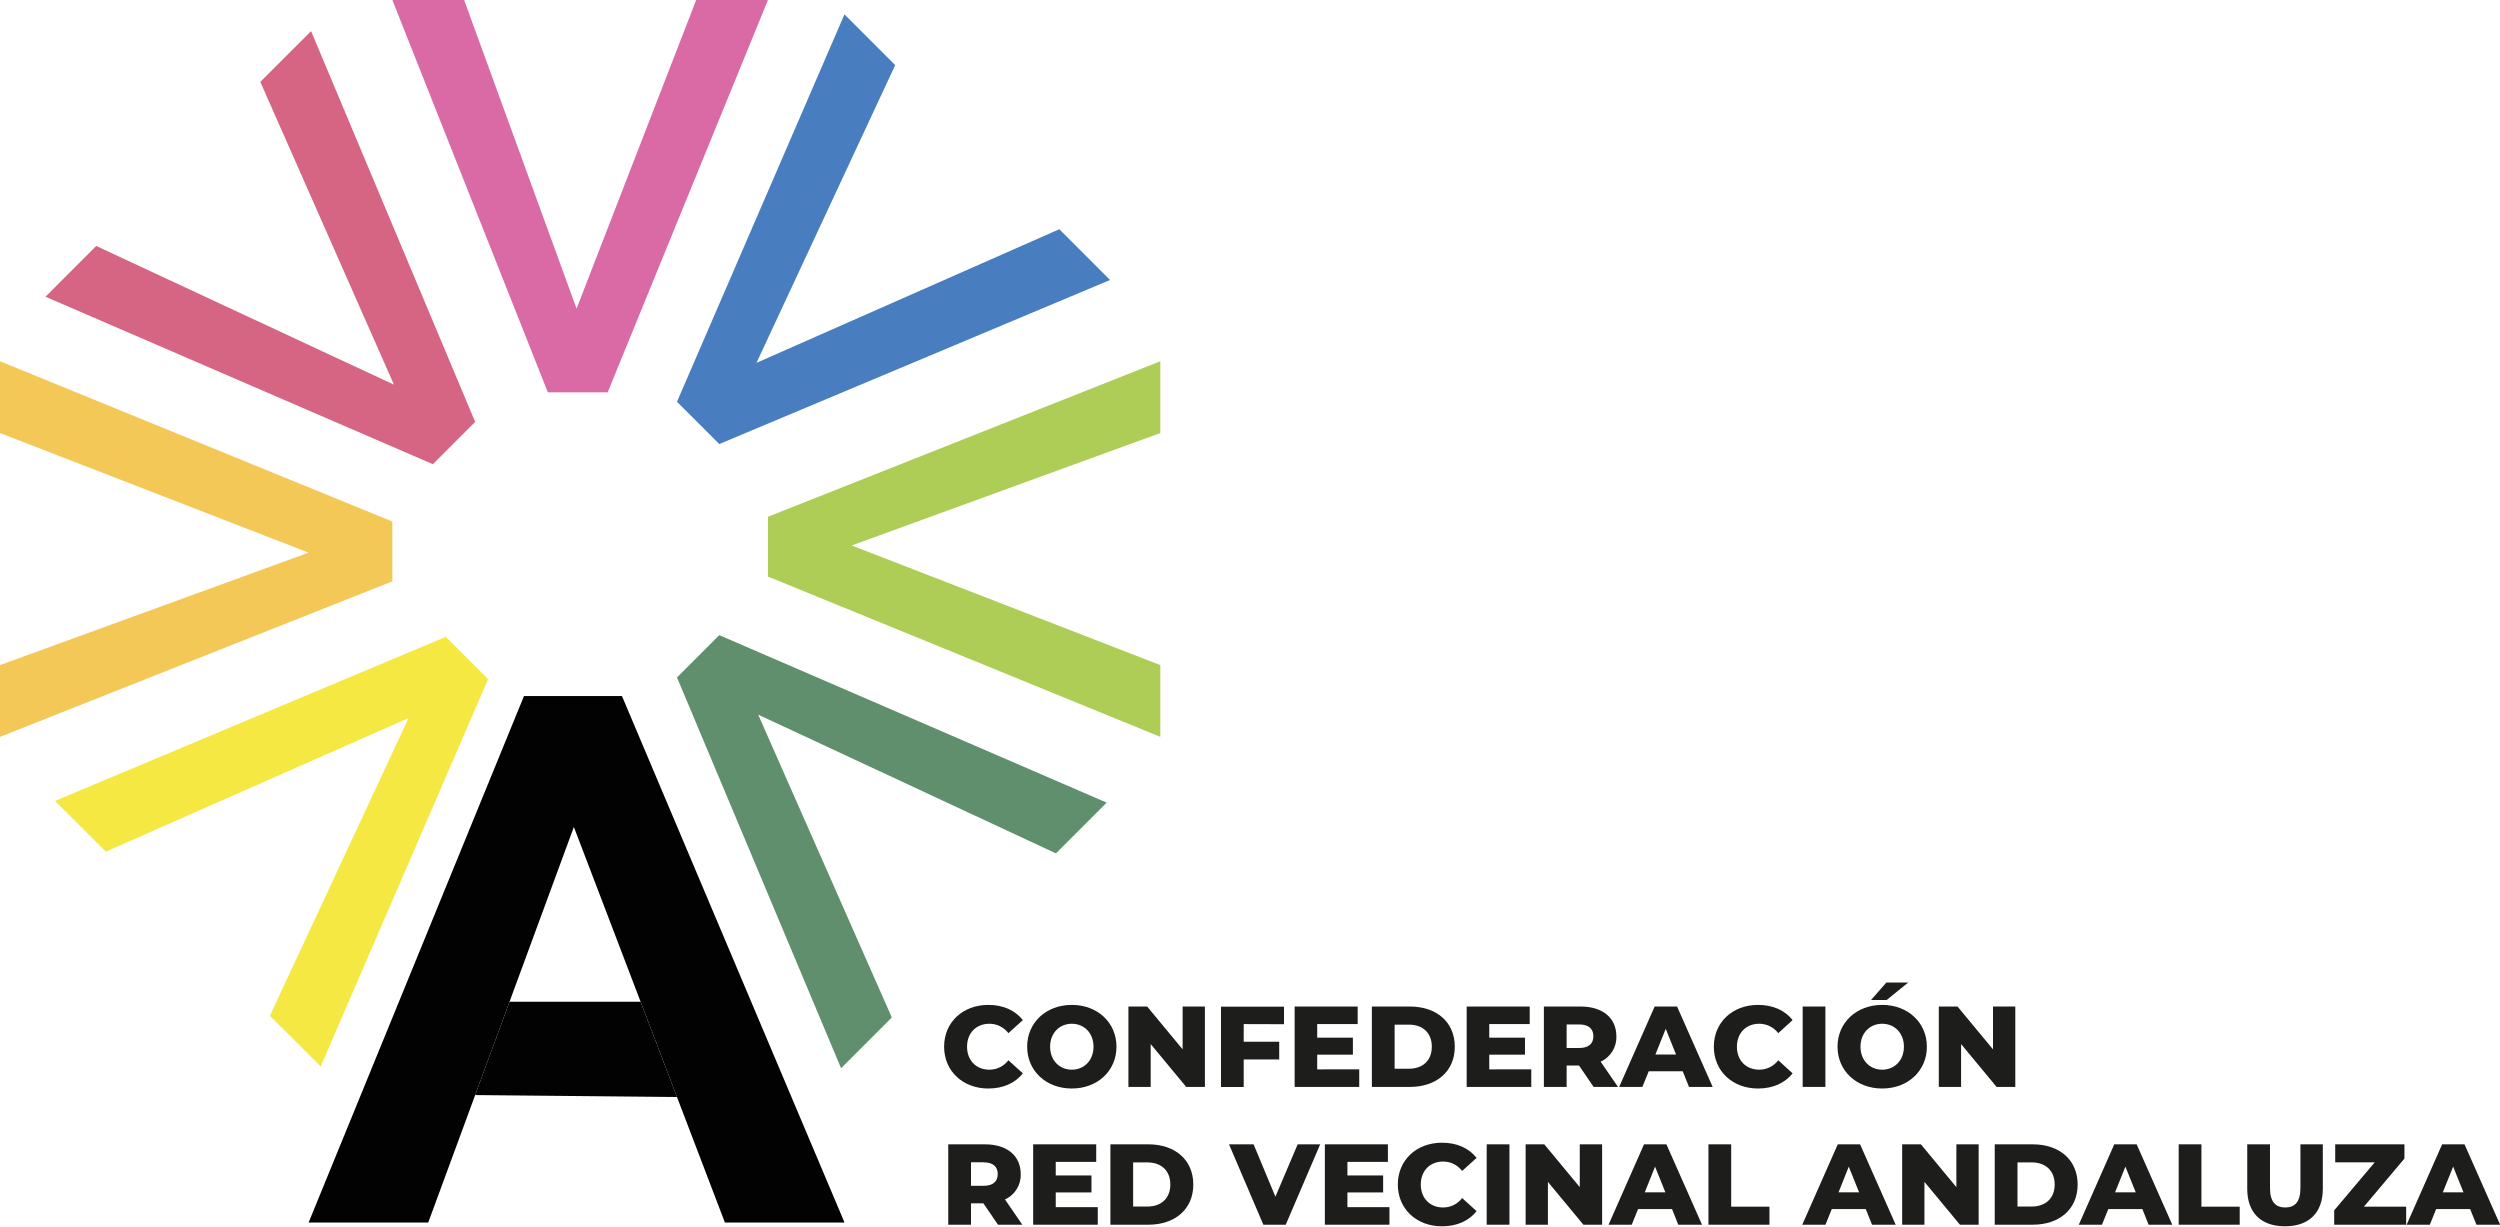
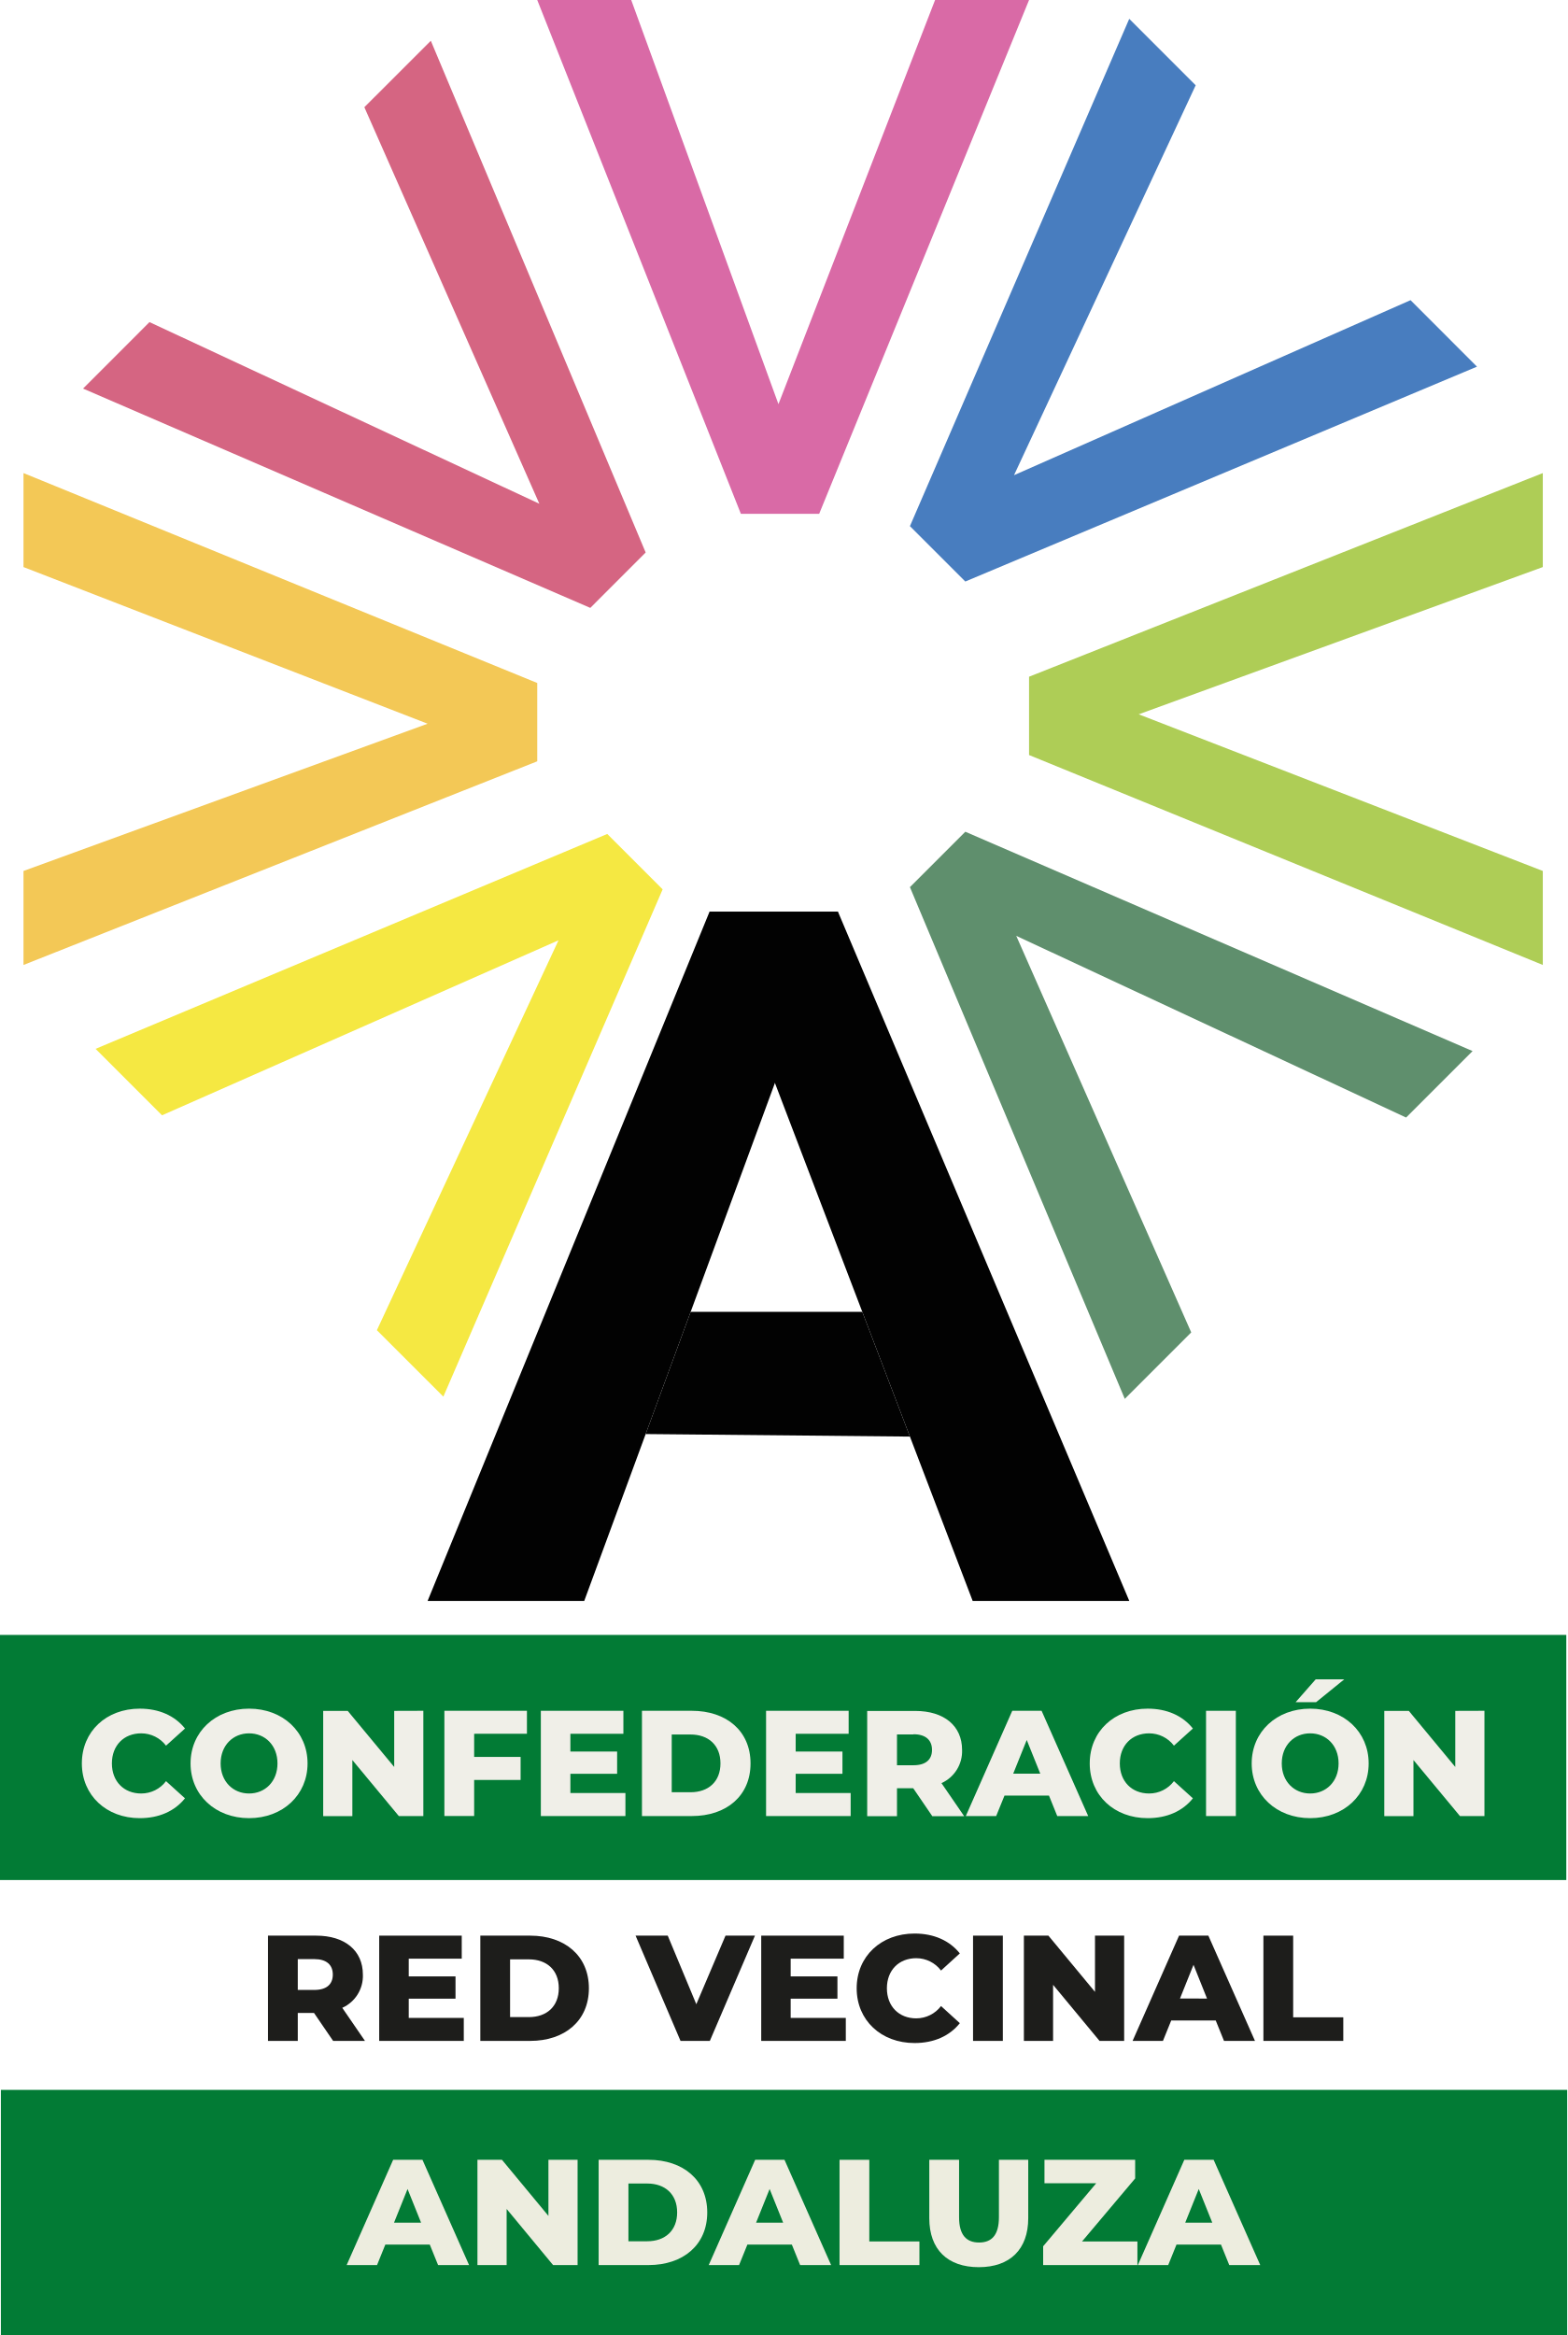
- <svg xmlns="http://www.w3.org/2000/svg" id="Capa_1" data-name="Capa 1" viewBox="0 0 1044.98 512.6">
+ <svg xmlns="http://www.w3.org/2000/svg" id="Capa_1" data-name="Capa 1" viewBox="0 0 500.28 745.3">
  <defs>
-     <style>.cls-1{fill:#d96aa6;}.cls-2{fill:#487dbf;}.cls-3{fill:#d56582;}.cls-4{fill:#aecd56;}.cls-5{fill:#f3c856;}.cls-6{fill:#5f8f6d;}.cls-7{fill:#f5e842;}.cls-8{fill:#020202;}.cls-9{fill:#1d1d1b;}</style>
+     <style>.cls-1{fill:#027b35;}.cls-2{fill:#d96aa6;}.cls-3{fill:#487dbf;}.cls-4{fill:#d56582;}.cls-5{fill:#aecd56;}.cls-6{fill:#f3c856;}.cls-7{fill:#5f8f6d;}.cls-8{fill:#f5e842;}.cls-9{fill:#020202;}.cls-10{fill:#f0efe8;}.cls-11{fill:#1d1d1b;}.cls-12{fill:#ededdf;}</style>
  </defs>
-   <polygon class="cls-1" points="164 0 194 0 241 129 291 0 321 0 254 164 229 164 164 0" />
-   <polygon class="cls-2" points="352.98 6.01 374.19 27.22 316.2 151.67 442.78 95.81 463.99 117.03 300.65 185.61 282.97 167.94 352.98 6.01" />
-   <polygon class="cls-3" points="19.01 124.03 40.22 102.81 164.67 160.79 108.81 34.22 130.03 13.01 198.61 176.35 180.94 194.03 19.01 124.03" />
-   <polygon class="cls-4" points="485 151 485 181 356 228 485 278 485 308 321 241 321 216 485 151" />
-   <polygon class="cls-5" points="0 308 0 278 129 231 0 181 0 151 164 218 164 243 0 308" />
-   <polygon class="cls-6" points="462.58 335.49 441.36 356.7 316.91 298.71 372.77 425.29 351.56 446.5 282.97 283.16 300.65 265.48 462.58 335.49" />
-   <polygon class="cls-7" points="134.03 445.79 112.81 424.58 170.79 300.13 44.22 355.99 23.01 334.78 186.35 266.19 204.03 283.87 134.03 445.79" />
-   <polygon class="cls-8" points="219 291 303 511 353 511 260 291 219 291" />
-   <polygon class="cls-8" points="179 511 129 511 219 291 260 291 179 511" />
-   <polygon class="cls-8" points="267.76 418.71 212.98 418.71 198.61 457.73 282.97 458.54 267.76 418.71" />
-   <path class="cls-9" d="M416.13,448.67c0-10.23,7.83-17.48,18.48-17.48,6.2,0,11.19,2.26,14.45,6.34L443,443a9.93,9.93,0,0,0-7.92-3.93c-5.52,0-9.36,3.84-9.36,9.6s3.84,9.6,9.36,9.6a9.91,9.91,0,0,0,7.92-3.94l6.05,5.48c-3.26,4.08-8.25,6.33-14.45,6.33C424,466.14,416.13,458.89,416.13,448.67Z" transform="translate(-21.5 -11.15)" />
-   <path class="cls-9" d="M450.84,448.67c0-10.08,7.92-17.48,18.67-17.48s18.67,7.4,18.67,17.48-7.92,17.47-18.67,17.47S450.84,458.75,450.84,448.67Zm27.74,0c0-5.81-4-9.6-9.07-9.6s-9.07,3.79-9.07,9.6,4,9.6,9.07,9.6S478.58,454.48,478.58,448.67Z" transform="translate(-21.5 -11.15)" />
-   <path class="cls-9" d="M525.14,431.87v33.6h-7.82l-14.84-17.91v17.91h-9.31v-33.6H501l14.83,17.9v-17.9Z" transform="translate(-21.5 -11.15)" />
-   <path class="cls-9" d="M541.36,439.21v7.39H556.2V454H541.36v11.52h-9.5v-33.6h26.35v7.34Z" transform="translate(-21.5 -11.15)" />
-   <path class="cls-9" d="M589.65,458.12v7.35h-27v-33.6H589v7.34H572.08v5.67H587V452H572.08v6.14Z" transform="translate(-21.5 -11.15)" />
-   <path class="cls-9" d="M594.93,431.87h15.89c11.14,0,18.77,6.48,18.77,16.8s-7.63,16.8-18.77,16.8H594.93Zm15.51,26c5.71,0,9.55-3.4,9.55-9.21s-3.84-9.22-9.55-9.22h-6v18.43Z" transform="translate(-21.5 -11.15)" />
-   <path class="cls-9" d="M661.56,458.12v7.35h-27v-33.6h26.35v7.34H644v5.67h14.93V452H644v6.14Z" transform="translate(-21.5 -11.15)" />
-   <path class="cls-9" d="M681.52,456.54h-5.18v8.93h-9.51v-33.6H682.2c9.17,0,14.93,4.75,14.93,12.43a11.16,11.16,0,0,1-6.58,10.61l7.25,10.56H687.62Zm.1-17.18h-5.28v9.84h5.28c3.94,0,5.9-1.83,5.9-4.9S685.56,439.36,681.62,439.36Z" transform="translate(-21.5 -11.15)" />
-   <path class="cls-9" d="M724.87,458.94H710.66L708,465.47h-9.7l14.84-33.6h9.36l14.88,33.6h-9.89Zm-2.79-7-4.32-10.75-4.32,10.75Z" transform="translate(-21.5 -11.15)" />
-   <path class="cls-9" d="M737.87,448.67c0-10.23,7.83-17.48,18.49-17.48,6.19,0,11.18,2.26,14.44,6.34l-6,5.47a10,10,0,0,0-7.92-3.93c-5.52,0-9.36,3.84-9.36,9.6s3.84,9.6,9.36,9.6a9.94,9.94,0,0,0,7.92-3.94l6,5.48c-3.26,4.08-8.25,6.33-14.44,6.33C745.7,466.14,737.87,458.89,737.87,448.67Z" transform="translate(-21.5 -11.15)" />
-   <path class="cls-9" d="M775,431.87h9.5v33.6H775Z" transform="translate(-21.5 -11.15)" />
-   <path class="cls-9" d="M789.57,448.67c0-10.08,7.92-17.48,18.67-17.48s18.68,7.4,18.68,17.48-7.92,17.47-18.68,17.47S789.57,458.75,789.57,448.67Zm27.75,0c0-5.81-4-9.6-9.08-9.6s-9.07,3.79-9.07,9.6,4,9.6,9.07,9.6S817.32,454.48,817.32,448.67ZM810,421.83h9.12l-9,7.3h-6.53Z" transform="translate(-21.5 -11.15)" />
-   <path class="cls-9" d="M863.88,431.87v33.6h-7.83l-14.83-17.91v17.91h-9.31v-33.6h7.82l14.83,17.9v-17.9Z" transform="translate(-21.5 -11.15)" />
-   <path class="cls-9" d="M432.55,514.14h-5.18v8.93h-9.51v-33.6h15.36c9.17,0,14.93,4.75,14.93,12.43a11.16,11.16,0,0,1-6.58,10.61l7.25,10.56H438.65Zm.1-17.18h-5.28v9.84h5.28c3.93,0,5.9-1.83,5.9-4.9S436.58,497,432.65,497Z" transform="translate(-21.5 -11.15)" />
-   <path class="cls-9" d="M480.36,515.73v7.34h-27v-33.6h26.35v7.34H462.79v5.67h14.93v7.1H462.79v6.15Z" transform="translate(-21.5 -11.15)" />
-   <path class="cls-9" d="M485.64,489.47h15.89c11.13,0,18.76,6.48,18.76,16.8s-7.63,16.8-18.76,16.8H485.64Zm15.5,26c5.71,0,9.55-3.41,9.55-9.22s-3.84-9.22-9.55-9.22h-6v18.44Z" transform="translate(-21.5 -11.15)" />
-   <path class="cls-9" d="M573.33,489.47l-14.4,33.6h-9.36l-14.35-33.6h10.27l9.12,21.89,9.31-21.89Z" transform="translate(-21.5 -11.15)" />
-   <path class="cls-9" d="M602.28,515.73v7.34h-27v-33.6h26.35v7.34H584.71v5.67h14.93v7.1H584.71v6.15Z" transform="translate(-21.5 -11.15)" />
-   <path class="cls-9" d="M605.78,506.27c0-10.23,7.82-17.48,18.48-17.48,6.19,0,11.19,2.26,14.45,6.34l-6.05,5.47a9.93,9.93,0,0,0-7.92-3.93c-5.52,0-9.36,3.84-9.36,9.6s3.84,9.6,9.36,9.6a9.91,9.91,0,0,0,7.92-3.94l6.05,5.48c-3.26,4.08-8.26,6.33-14.45,6.33C613.6,523.74,605.78,516.49,605.78,506.27Z" transform="translate(-21.5 -11.15)" />
-   <path class="cls-9" d="M642.93,489.47h9.51v33.6h-9.51Z" transform="translate(-21.5 -11.15)" />
-   <path class="cls-9" d="M691.17,489.47v33.6h-7.82l-14.84-17.9v17.9H659.2v-33.6H667l14.83,17.9v-17.9Z" transform="translate(-21.5 -11.15)" />
-   <path class="cls-9" d="M720.4,516.54H706.19l-2.64,6.53h-9.69l14.83-33.6h9.36l14.88,33.6H723Zm-2.78-7-4.32-10.75L709,509.53Z" transform="translate(-21.5 -11.15)" />
-   <path class="cls-9" d="M735.62,489.47h9.5v26.06h16v7.54H735.62Z" transform="translate(-21.5 -11.15)" />
-   <path class="cls-9" d="M801.38,516.54H787.17l-2.64,6.53h-9.7l14.84-33.6H799l14.88,33.6H804Zm-2.79-7-4.32-10.75L790,509.53Z" transform="translate(-21.5 -11.15)" />
-   <path class="cls-9" d="M848.56,489.47v33.6h-7.82l-14.84-17.9v17.9h-9.31v-33.6h7.83l14.83,17.9v-17.9Z" transform="translate(-21.5 -11.15)" />
-   <path class="cls-9" d="M855.28,489.47h15.89c11.14,0,18.77,6.48,18.77,16.8s-7.63,16.8-18.77,16.8H855.28Zm15.51,26c5.71,0,9.55-3.41,9.55-9.22s-3.84-9.22-9.55-9.22h-6v18.44Z" transform="translate(-21.5 -11.15)" />
-   <path class="cls-9" d="M917,516.54H902.75l-2.64,6.53h-9.69l14.83-33.6h9.36l14.88,33.6H919.6Zm-2.78-7-4.32-10.75-4.32,10.75Z" transform="translate(-21.5 -11.15)" />
-   <path class="cls-9" d="M932.18,489.47h9.5v26.06h16v7.54H932.18Z" transform="translate(-21.5 -11.15)" />
-   <path class="cls-9" d="M960.83,508.09V489.47h9.51V507.8c0,5.77,2.4,8.07,6.38,8.07s6.34-2.3,6.34-8.07V489.47h9.36v18.62c0,10-5.86,15.65-15.8,15.65S960.83,518.13,960.83,508.09Z" transform="translate(-21.5 -11.15)" />
-   <path class="cls-9" d="M1027.26,515.53v7.54H997.17v-6L1014.11,497H997.6v-7.53h28.94v5.95l-16.94,20.11Z" transform="translate(-21.5 -11.15)" />
-   <path class="cls-9" d="M1054,516.54h-14.21l-2.64,6.53h-9.69l14.83-33.6h9.36l14.88,33.6h-9.89Zm-2.78-7-4.32-10.75-4.32,10.75Z" transform="translate(-21.5 -11.15)" />
+   <rect class="cls-1" y="521.84" width="500" height="78.24" />
+   <rect class="cls-1" x="0.28" y="667.06" width="500" height="78.24" />
+   <polygon class="cls-2" points="171.5 0 201.5 0 248.5 129 298.5 0 328.5 0 261.5 164 236.5 164 171.5 0" />
+   <polygon class="cls-3" points="360.48 6.01 381.69 27.22 323.7 151.67 450.28 95.81 471.49 117.03 308.15 185.61 290.47 167.94 360.48 6.01" />
+   <polygon class="cls-4" points="26.51 124.03 47.72 102.81 172.17 160.79 116.31 34.22 137.53 13.01 206.11 176.35 188.44 194.03 26.51 124.03" />
+   <polygon class="cls-5" points="492.5 151 492.5 181 363.5 228 492.5 278 492.5 308 328.5 241 328.5 216 492.5 151" />
+   <polygon class="cls-6" points="7.5 308 7.5 278 136.5 231 7.5 181 7.5 151 171.5 218 171.5 243 7.5 308" />
+   <polygon class="cls-7" points="470.08 335.49 448.86 356.7 324.41 298.71 380.27 425.29 359.06 446.5 290.47 283.16 308.15 265.48 470.08 335.49" />
+   <polygon class="cls-8" points="141.53 445.79 120.31 424.58 178.29 300.13 51.72 355.99 30.51 334.78 193.85 266.19 211.53 283.87 141.53 445.79" />
+   <polygon class="cls-9" points="226.5 291 310.5 511 360.5 511 267.5 291 226.5 291" />
+   <polygon class="cls-9" points="186.5 511 136.5 511 226.5 291 267.5 291 186.5 511" />
+   <polygon class="cls-9" points="275.26 418.71 220.48 418.71 206.11 457.73 290.47 458.54 275.26 418.71" />
+   <path class="cls-10" d="M26.13,569.08c0-10.23,7.82-17.48,18.48-17.48,6.19,0,11.18,2.26,14.45,6.34L53,563.41a9.93,9.93,0,0,0-7.92-3.93c-5.52,0-9.36,3.84-9.36,9.6s3.84,9.6,9.36,9.6A9.91,9.91,0,0,0,53,574.74l6.05,5.48c-3.27,4.08-8.26,6.33-14.45,6.33C34,586.55,26.13,579.3,26.13,569.08Z" transform="translate(0 -6.22)" />
+   <path class="cls-10" d="M60.83,569.08c0-10.08,7.92-17.48,18.68-17.48s18.67,7.4,18.67,17.48-7.92,17.47-18.67,17.47S60.83,579.16,60.83,569.08Zm27.75,0c0-5.81-4-9.6-9.07-9.6s-9.08,3.79-9.08,9.6,4,9.6,9.08,9.6S88.58,574.89,88.58,569.08Z" transform="translate(0 -6.22)" />
+   <path class="cls-10" d="M135.14,552.28v33.6h-7.83L112.48,568v17.91h-9.31v-33.6H111l14.84,17.9v-17.9Z" transform="translate(0 -6.22)" />
+   <path class="cls-10" d="M151.36,559.62V567h14.83v7.35H151.36v11.52h-9.5v-33.6h26.35v7.34Z" transform="translate(0 -6.22)" />
+   <path class="cls-10" d="M199.65,578.53v7.35h-27v-33.6H199v7.34H182.08v5.67H197v7.1H182.08v6.14Z" transform="translate(0 -6.22)" />
+   <path class="cls-10" d="M204.93,552.28h15.89c11.13,0,18.77,6.48,18.77,16.8s-7.64,16.8-18.77,16.8H204.93Zm15.5,26c5.72,0,9.56-3.4,9.56-9.21s-3.84-9.22-9.56-9.22h-6v18.43Z" transform="translate(0 -6.22)" />
+   <path class="cls-10" d="M271.55,578.53v7.35h-27v-33.6h26.36v7.34H254v5.67h14.93v7.1H254v6.14Z" transform="translate(0 -6.22)" />
+   <path class="cls-10" d="M291.52,577h-5.18v8.93h-9.51v-33.6h15.36c9.17,0,14.93,4.75,14.93,12.43a11.16,11.16,0,0,1-6.58,10.61l7.25,10.56H297.62Zm.1-17.18h-5.28v9.84h5.28c3.93,0,5.9-1.83,5.9-4.9S295.55,559.77,291.62,559.77Z" transform="translate(0 -6.22)" />
+   <path class="cls-10" d="M334.86,579.35h-14.2L318,585.88h-9.69l14.83-33.6h9.36l14.88,33.6H337.5Zm-2.78-7-4.32-10.75-4.32,10.75Z" transform="translate(0 -6.22)" />
+   <path class="cls-10" d="M347.87,569.08c0-10.23,7.83-17.48,18.48-17.48,6.19,0,11.19,2.26,14.45,6.34l-6.05,5.47a9.93,9.93,0,0,0-7.92-3.93c-5.52,0-9.36,3.84-9.36,9.6s3.84,9.6,9.36,9.6a9.91,9.91,0,0,0,7.92-3.94l6.05,5.48c-3.26,4.08-8.26,6.33-14.45,6.33C355.7,586.55,347.87,579.3,347.87,569.08Z" transform="translate(0 -6.22)" />
+   <path class="cls-10" d="M385,552.28h9.51v33.6H385Z" transform="translate(0 -6.22)" />
+   <path class="cls-10" d="M399.57,569.08c0-10.08,7.92-17.48,18.67-17.48s18.67,7.4,18.67,17.48-7.92,17.47-18.67,17.47S399.57,579.16,399.57,569.08Zm27.74,0c0-5.81-4-9.6-9.07-9.6s-9.07,3.79-9.07,9.6,4,9.6,9.07,9.6S427.31,574.89,427.31,569.08ZM420,542.24h9.12l-9,7.3h-6.53Z" transform="translate(0 -6.22)" />
+   <path class="cls-10" d="M473.87,552.28v33.6h-7.82L451.21,568v17.91H441.9v-33.6h7.83l14.83,17.9v-17.9Z" transform="translate(0 -6.22)" />
+   <path class="cls-11" d="M100.24,648.73H95.06v8.92H85.55v-33.6h15.36c9.17,0,14.93,4.75,14.93,12.43a11.14,11.14,0,0,1-6.58,10.61l7.25,10.56H106.34Zm.1-17.19H95.06v9.84h5.28c3.93,0,5.9-1.82,5.9-4.9S104.27,631.54,100.34,631.54Z" transform="translate(0 -6.22)" />
+   <path class="cls-11" d="M148.05,650.31v7.34h-27v-33.6h26.35v7.35H130.48v5.66h14.93v7.11H130.48v6.14Z" transform="translate(0 -6.22)" />
+   <path class="cls-11" d="M153.33,624.05h15.89c11.13,0,18.77,6.48,18.77,16.8s-7.64,16.8-18.77,16.8H153.33Zm15.5,26c5.71,0,9.55-3.41,9.55-9.22s-3.84-9.21-9.55-9.21h-6v18.43Z" transform="translate(0 -6.22)" />
+   <path class="cls-11" d="M241,624.05l-14.4,33.6h-9.36l-14.35-33.6h10.27l9.12,21.89,9.32-21.89Z" transform="translate(0 -6.22)" />
+   <path class="cls-11" d="M270,650.31v7.34H243v-33.6h26.35v7.35H252.4v5.66h14.93v7.11H252.4v6.14Z" transform="translate(0 -6.22)" />
+   <path class="cls-11" d="M273.47,640.85c0-10.22,7.82-17.47,18.48-17.47,6.19,0,11.19,2.26,14.45,6.34l-6,5.47a9.91,9.91,0,0,0-7.92-3.94c-5.52,0-9.36,3.84-9.36,9.6s3.84,9.6,9.36,9.6a9.93,9.93,0,0,0,7.92-3.93l6,5.47c-3.26,4.08-8.26,6.34-14.45,6.34C281.29,658.33,273.47,651.08,273.47,640.85Z" transform="translate(0 -6.22)" />
+   <path class="cls-11" d="M310.62,624.05h9.51v33.6h-9.51Z" transform="translate(0 -6.22)" />
+   <path class="cls-11" d="M358.86,624.05v33.6H351l-14.83-17.9v17.9h-9.32v-33.6h7.83L349.55,642V624.05Z" transform="translate(0 -6.22)" />
+   <path class="cls-11" d="M388.09,651.13H373.88l-2.64,6.52h-9.69l14.83-33.6h9.36l14.88,33.6h-9.89Zm-2.78-7L381,633.36l-4.32,10.76Z" transform="translate(0 -6.22)" />
+   <path class="cls-11" d="M403.31,624.05h9.5v26.07h16v7.53H403.31Z" transform="translate(0 -6.22)" />
+   <path class="cls-12" d="M137.2,722.67H123l-2.64,6.53h-9.7l14.84-33.6h9.36l14.88,33.6h-9.89Zm-2.78-7-4.32-10.75-4.32,10.75Z" transform="translate(0 -6.22)" />
+   <path class="cls-12" d="M184.38,695.6v33.6h-7.82l-14.83-17.91V729.2h-9.32V695.6h7.83l14.83,17.9V695.6Z" transform="translate(0 -6.22)" />
+   <path class="cls-12" d="M191.1,695.6H207c11.14,0,18.77,6.48,18.77,16.8s-7.63,16.8-18.77,16.8H191.1Zm15.51,26c5.71,0,9.55-3.4,9.55-9.21s-3.84-9.22-9.55-9.22h-6v18.43Z" transform="translate(0 -6.22)" />
+   <path class="cls-12" d="M252.78,722.67h-14.2l-2.65,6.53h-9.69l14.83-33.6h9.36l14.88,33.6h-9.89Zm-2.78-7-4.32-10.75-4.32,10.75Z" transform="translate(0 -6.22)" />
+   <path class="cls-12" d="M268,695.6h9.5v26.06h16v7.54H268Z" transform="translate(0 -6.22)" />
+   <path class="cls-12" d="M296.65,714.22V695.6h9.51v18.33c0,5.76,2.4,8.07,6.38,8.07s6.34-2.31,6.34-8.07V695.6h9.36v18.62c0,10-5.86,15.65-15.79,15.65S296.65,724.26,296.65,714.22Z" transform="translate(0 -6.22)" />
+   <path class="cls-12" d="M363.09,721.66v7.54H333v-6l16.94-20.12H333.42V695.6h28.95v5.95l-16.95,20.11Z" transform="translate(0 -6.22)" />
+   <path class="cls-12" d="M389.77,722.67H375.56l-2.64,6.53h-9.69l14.83-33.6h9.36l14.88,33.6h-9.89Zm-2.78-7-4.32-10.75-4.32,10.75Z" transform="translate(0 -6.22)" />
</svg>
